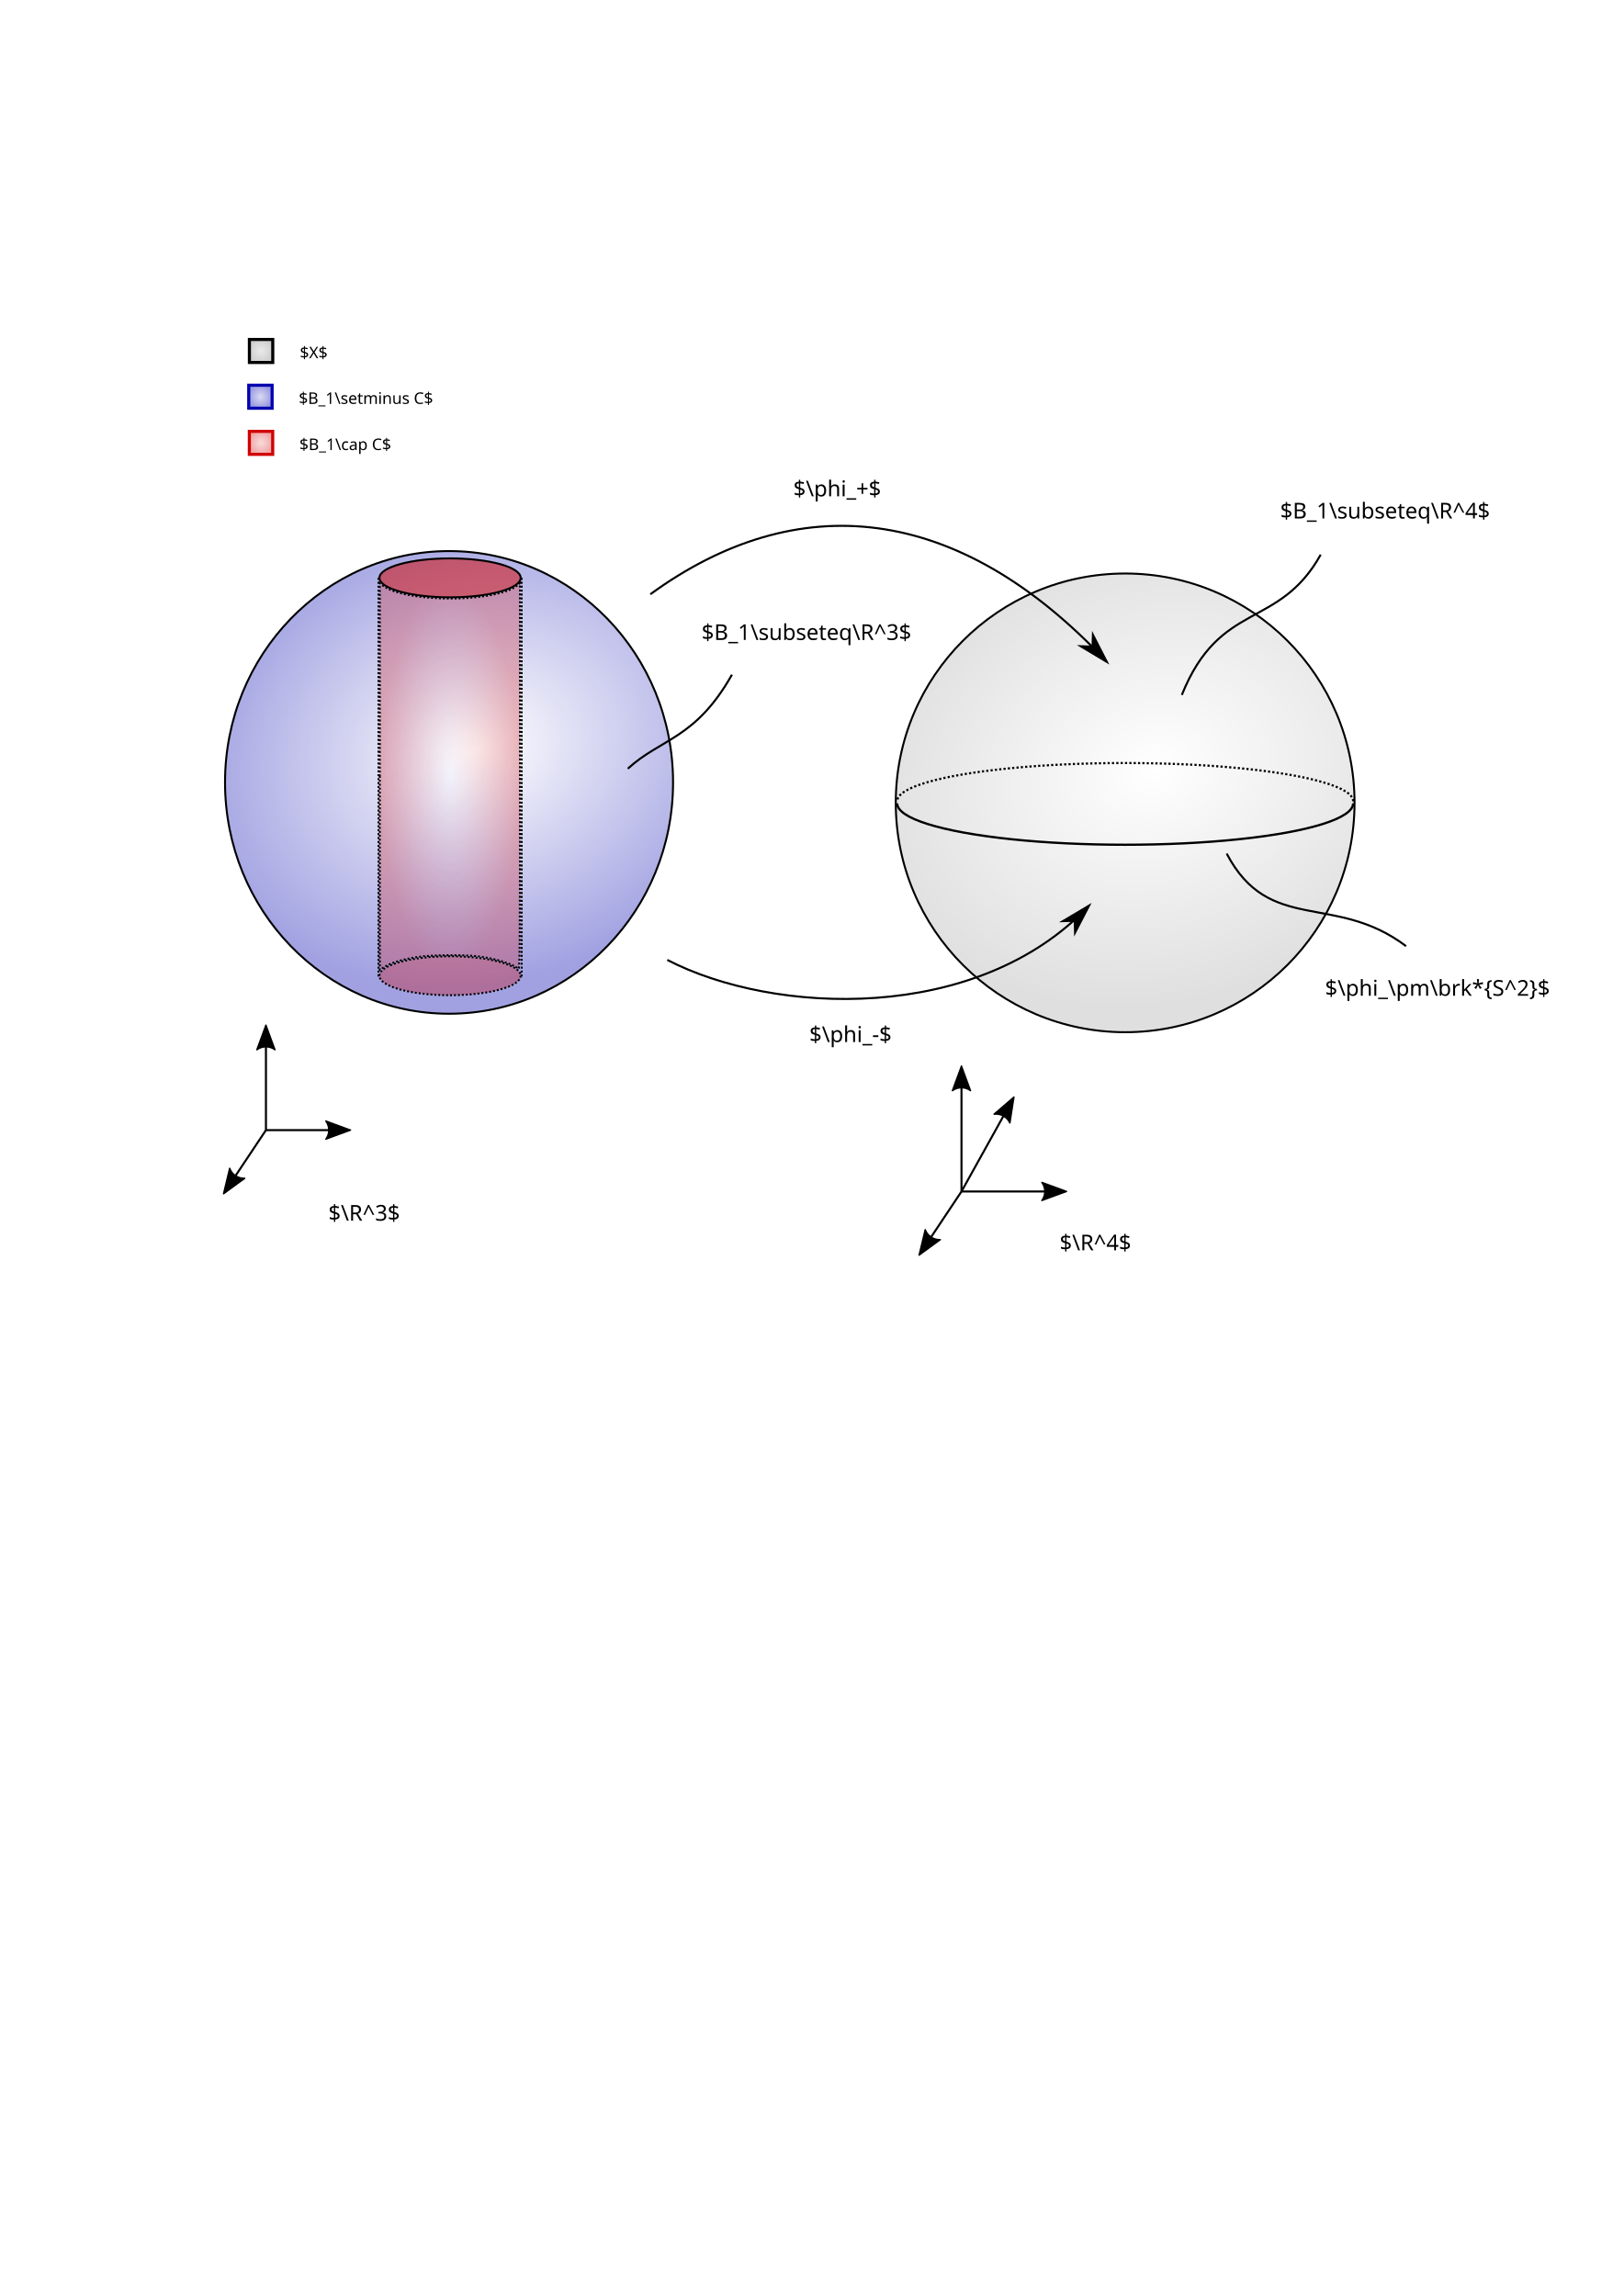
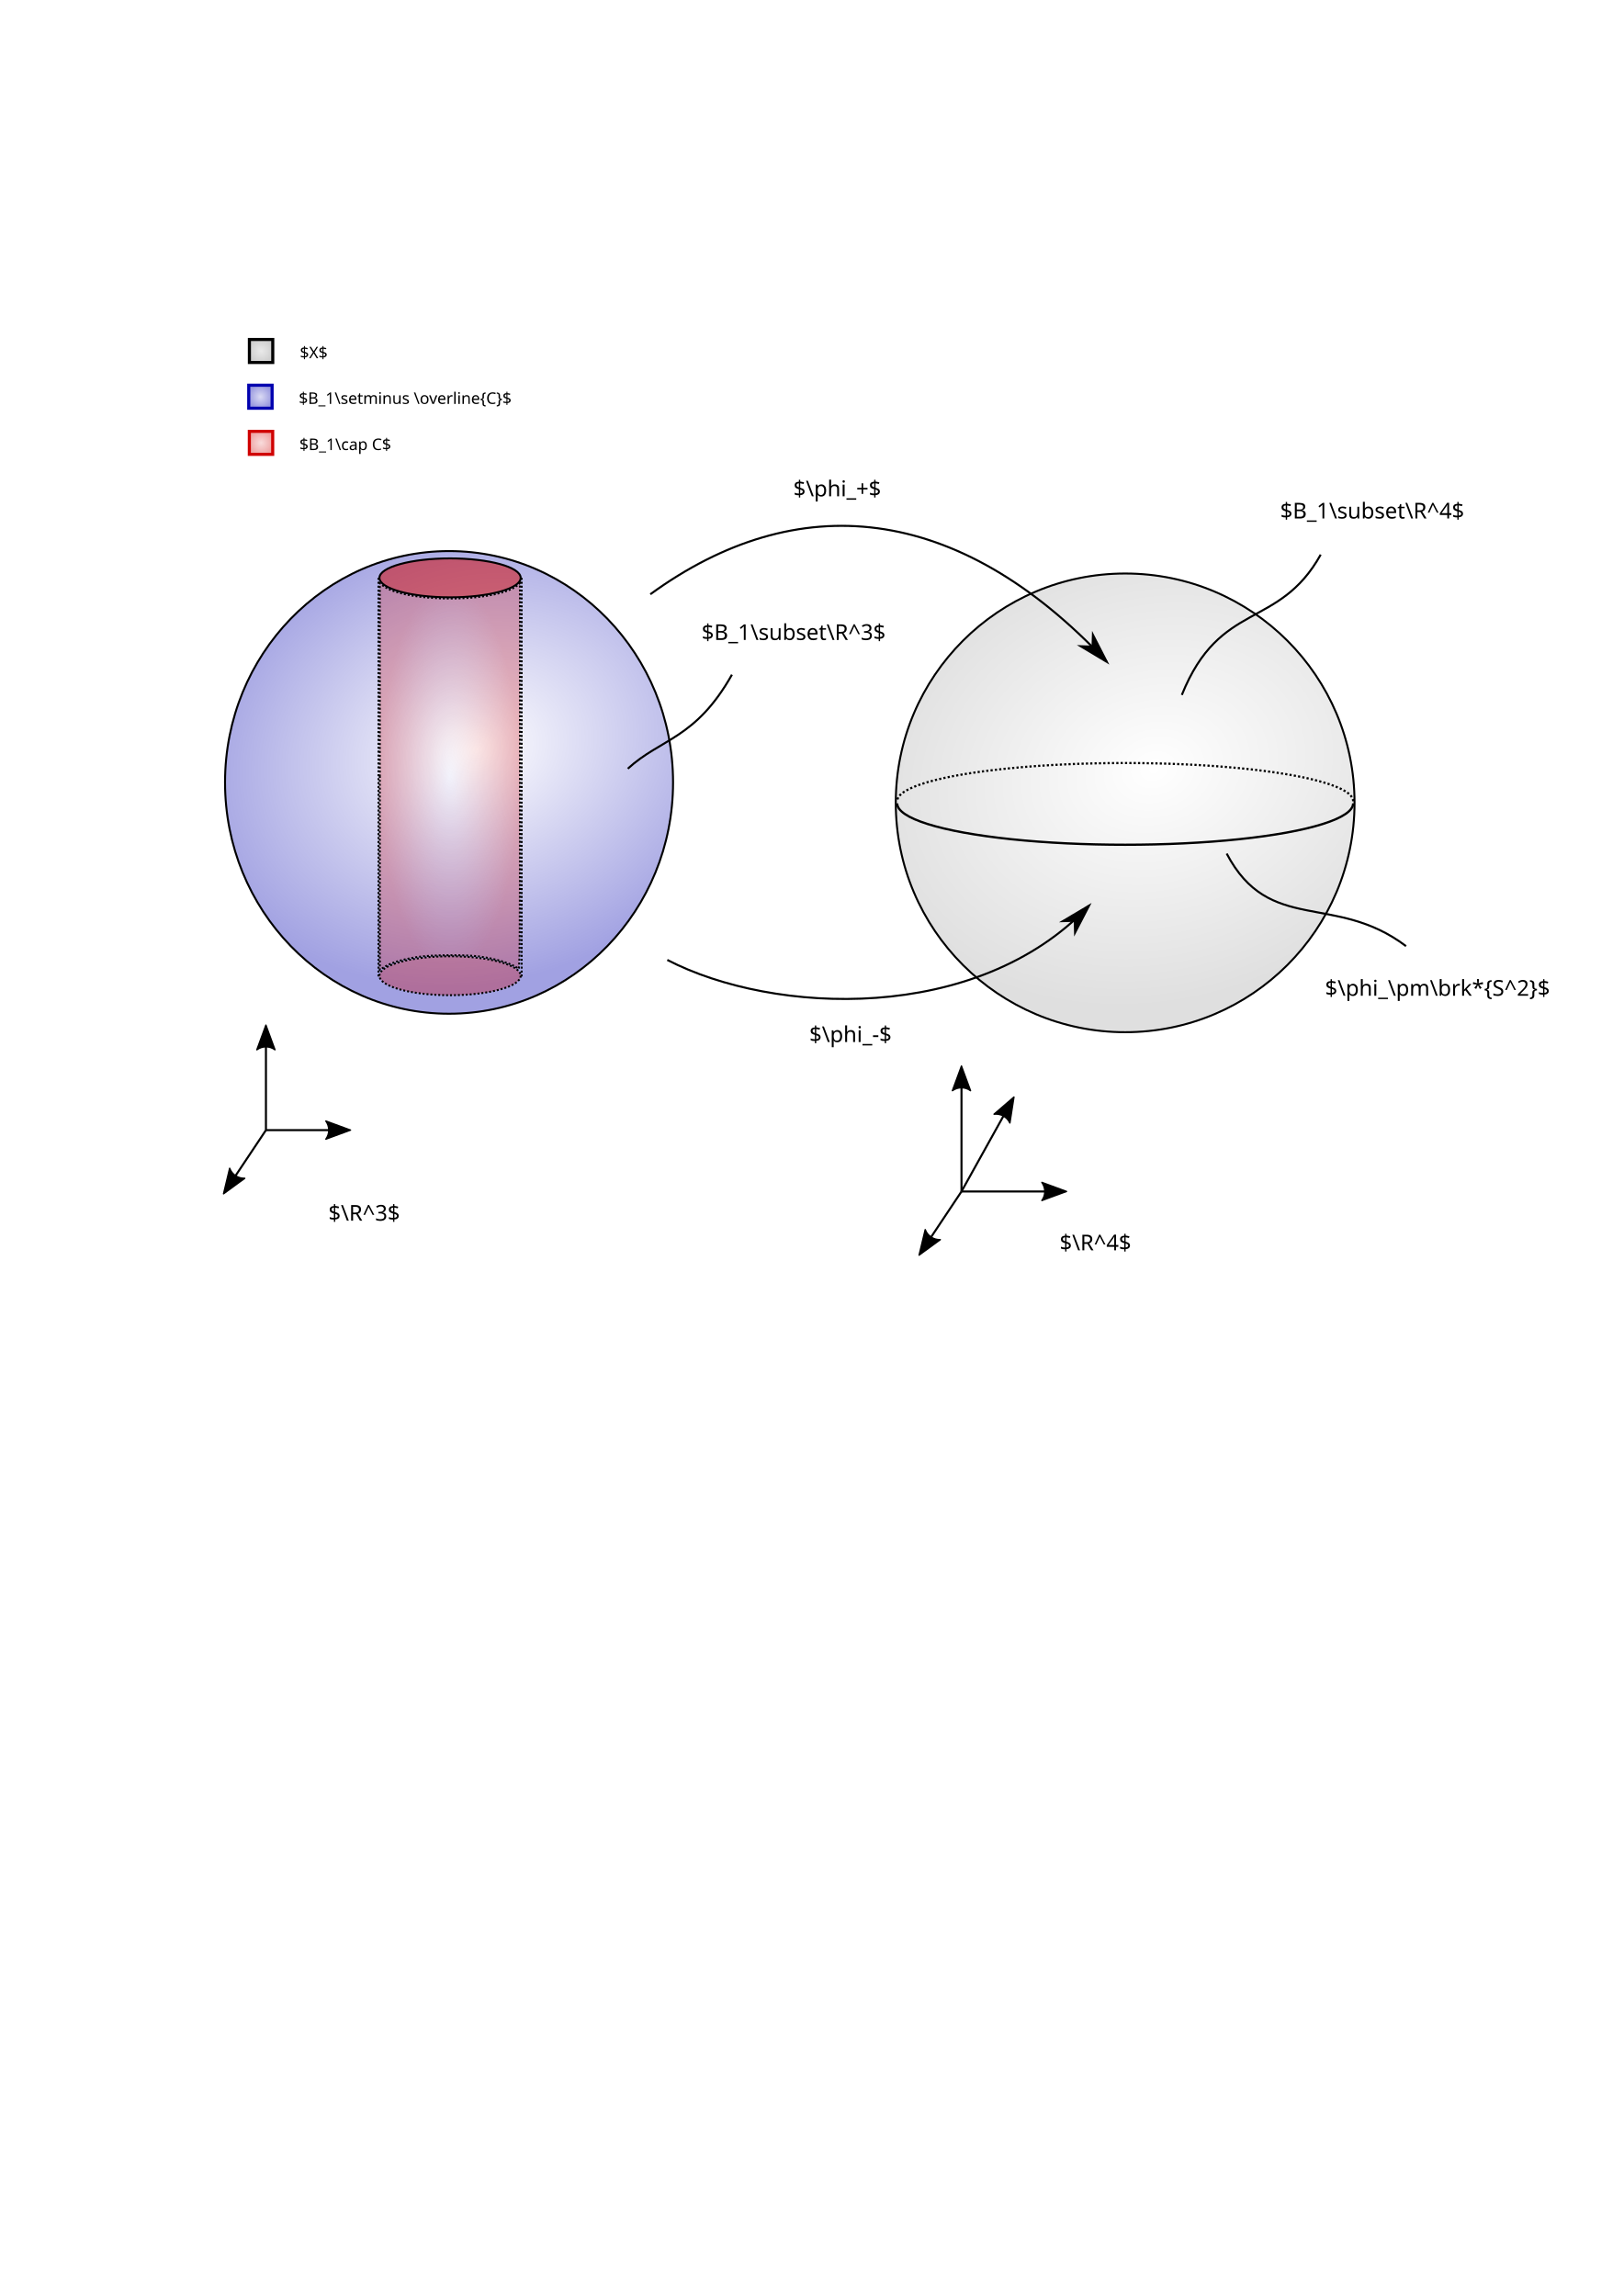
<svg xmlns="http://www.w3.org/2000/svg" xmlns:xlink="http://www.w3.org/1999/xlink" width="210mm" height="297mm" viewBox="0 0 210 297" version="1.1" id="svg8">
  <defs id="defs2">
    <linearGradient id="linearGradient1830">
      <stop id="stop1826" offset="0" style="stop-color:#0000ad;stop-opacity:0" />
      <stop id="stop1828" offset="1" style="stop-color:#0000b0;stop-opacity:0.367" />
    </linearGradient>
    <linearGradient id="linearGradient1824">
      <stop style="stop-color:#0000af;stop-opacity:0.144" offset="0" id="stop1820" />
      <stop style="stop-color:#0000af;stop-opacity:0.404" offset="1" id="stop1822" />
    </linearGradient>
    <marker style="overflow:visible;" id="marker2344" refX="0.0" refY="0.0" orient="auto">
      <path transform="scale(0.8) rotate(180) translate(12.5,0)" style="fill-rule:evenodd;stroke:#000000;stroke-width:1pt;stroke-opacity:1;fill:#000000;fill-opacity:1" d="M 0.0,0.0 L 5.0,-5.0 L -12.5,0.0 L 5.0,5.0 L 0.0,0.0 z " id="path2342" />
    </marker>
    <marker orient="auto" refY="0.0" refX="0.0" id="Arrow1Lend" style="overflow:visible;">
      <path id="path983" d="M 0.0,0.0 L 5.0,-5.0 L -12.5,0.0 L 5.0,5.0 L 0.0,0.0 z " style="fill-rule:evenodd;stroke:#000000;stroke-width:1pt;stroke-opacity:1;fill:#000000;fill-opacity:1" transform="scale(0.8) rotate(180) translate(12.5,0)" />
    </marker>
    <marker style="overflow:visible;" id="marker2176" refX="0.0" refY="0.0" orient="auto">
      <path transform="scale(0.4) rotate(180) translate(10,0)" style="fill-rule:evenodd;stroke:#000000;stroke-width:1pt;stroke-opacity:1;fill:#000000;fill-opacity:1" d="M 0.0,0.0 L 5.0,-5.0 L -12.5,0.0 L 5.0,5.0 L 0.0,0.0 z " id="path2174" />
    </marker>
    <marker orient="auto" refY="0.0" refX="0.0" id="marker2015" style="overflow:visible;">
      <path id="path2013" style="fill-rule:evenodd;stroke-width:0.625;stroke-linejoin:round;stroke:#000000;stroke-opacity:1;fill:#000000;fill-opacity:1" d="M 8.719,4.034 L -2.207,0.016 L 8.719,-4.002 C 6.973,-1.63 6.983,1.616 8.719,4.034 z " transform="scale(1.1) rotate(180) translate(1,0)" />
    </marker>
    <marker orient="auto" refY="0.0" refX="0.0" id="marker1957" style="overflow:visible;">
      <path id="path1955" style="fill-rule:evenodd;stroke-width:0.625;stroke-linejoin:round;stroke:#000000;stroke-opacity:1;fill:#000000;fill-opacity:1" d="M 8.719,4.034 L -2.207,0.016 L 8.719,-4.002 C 6.973,-1.63 6.983,1.616 8.719,4.034 z " transform="scale(1.1) rotate(180) translate(1,0)" />
    </marker>
    <marker style="overflow:visible;" id="marker1883" refX="0.0" refY="0.0" orient="auto">
      <path transform="scale(1.1) rotate(180) translate(1,0)" d="M 8.719,4.034 L -2.207,0.016 L 8.719,-4.002 C 6.973,-1.63 6.983,1.616 8.719,4.034 z " style="fill-rule:evenodd;stroke-width:0.625;stroke-linejoin:round;stroke:#000000;stroke-opacity:1;fill:#000000;fill-opacity:1" id="path1881" />
    </marker>
    <marker style="overflow:visible;" id="marker1837" refX="0.0" refY="0.0" orient="auto">
      <path transform="scale(1.1) rotate(180) translate(1,0)" d="M 8.719,4.034 L -2.207,0.016 L 8.719,-4.002 C 6.973,-1.63 6.983,1.616 8.719,4.034 z " style="fill-rule:evenodd;stroke-width:0.625;stroke-linejoin:round;stroke:#000000;stroke-opacity:1;fill:#000000;fill-opacity:1" id="path1835" />
    </marker>
    <marker style="overflow:visible;" id="marker1797" refX="0.0" refY="0.0" orient="auto">
      <path transform="scale(1.1) rotate(180) translate(1,0)" d="M 8.719,4.034 L -2.207,0.016 L 8.719,-4.002 C 6.973,-1.63 6.983,1.616 8.719,4.034 z " style="fill-rule:evenodd;stroke-width:0.625;stroke-linejoin:round;stroke:#000000;stroke-opacity:1;fill:#000000;fill-opacity:1" id="path1795" />
    </marker>
    <marker style="overflow:visible;" id="marker1763" refX="0.0" refY="0.0" orient="auto">
      <path transform="scale(1.1) rotate(180) translate(1,0)" d="M 8.719,4.034 L -2.207,0.016 L 8.719,-4.002 C 6.973,-1.63 6.983,1.616 8.719,4.034 z " style="fill-rule:evenodd;stroke-width:0.625;stroke-linejoin:round;stroke:#000000;stroke-opacity:1;fill:#000000;fill-opacity:1" id="path1761" />
    </marker>
    <marker style="overflow:visible;" id="marker1735" refX="0.0" refY="0.0" orient="auto">
      <path transform="scale(1.1) rotate(180) translate(1,0)" d="M 8.719,4.034 L -2.207,0.016 L 8.719,-4.002 C 6.973,-1.63 6.983,1.616 8.719,4.034 z " style="fill-rule:evenodd;stroke-width:0.625;stroke-linejoin:round;stroke:#000000;stroke-opacity:1;fill:#000000;fill-opacity:1" id="path1733" />
    </marker>
    <marker orient="auto" refY="0.0" refX="0.0" id="Arrow2Lend" style="overflow:visible;">
      <path id="path1001" style="fill-rule:evenodd;stroke-width:0.625;stroke-linejoin:round;stroke:#000000;stroke-opacity:1;fill:#000000;fill-opacity:1" d="M 8.719,4.034 L -2.207,0.016 L 8.719,-4.002 C 6.973,-1.63 6.983,1.616 8.719,4.034 z " transform="scale(1.1) rotate(180) translate(1,0)" />
    </marker>
    <linearGradient id="linearGradient953">
      <stop style="stop-color:#d00000;stop-opacity:0" offset="0" id="stop949" />
      <stop style="stop-color:#cf0000;stop-opacity:0.25" offset="1" id="stop951" />
    </linearGradient>
    <linearGradient id="linearGradient863">
      <stop style="stop-color:#000000;stop-opacity:0" offset="0" id="stop859" />
      <stop style="stop-color:#000000;stop-opacity:0.124" offset="1" id="stop861" />
    </linearGradient>
    <radialGradient xlink:href="#linearGradient1830" id="radialGradient867" cx="61.93" cy="96.871" fx="61.93" fy="96.871" r="29.799" gradientTransform="matrix(1.204335,-0.3256748,0.2473623,0.9757506,-36.81509,22.5422)" gradientUnits="userSpaceOnUse" />
    <radialGradient xlink:href="#linearGradient863" id="radialGradient867-3" cx="61.93" cy="96.871" fx="61.93" fy="96.871" r="29.799" gradientTransform="matrix(1.233194,-0.3228845,0.2532897,0.9673905,48.35507,25.86203)" gradientUnits="userSpaceOnUse" />
    <radialGradient xlink:href="#linearGradient953" id="radialGradient959" cx="219.917" cy="379.61" fx="219.917" fy="379.61" r="34.265" gradientTransform="matrix(1,0,0,2.759004,0,-667.7358)" gradientUnits="userSpaceOnUse" />
    <marker orient="auto" refY="0" refX="0" id="Arrow2Lend-2" style="overflow:visible">
      <path id="path1001-9" style="fill:#000000;fill-opacity:1;fill-rule:evenodd;stroke:#000000;stroke-width:0.625;stroke-linejoin:round;stroke-opacity:1" d="M 8.719,4.034 -2.207,0.016 8.719,-4.002 c -1.745,2.372 -1.735,5.617 -6e-7,8.035 z" transform="matrix(-1.1,0,0,-1.1,-1.1,0)" />
    </marker>
    <radialGradient xlink:href="#linearGradient1824" id="radialGradient893-3-3" cx="122.171" cy="81.563" fx="122.171" fy="81.563" r="2.844" gradientTransform="matrix(0.5571564,0,0,0.5516924,-34.38763,6.319693)" gradientUnits="userSpaceOnUse" />
    <linearGradient id="linearGradient899">
      <stop id="stop895" offset="0" style="stop-color:#d00000;stop-opacity:0.138" />
      <stop id="stop897" offset="1" style="stop-color:#d00000;stop-opacity:0.351" />
    </linearGradient>
    <radialGradient xlink:href="#linearGradient891" id="radialGradient893" cx="122.171" cy="81.563" fx="122.171" fy="81.563" r="2.844" gradientTransform="matrix(0.5571564,0,0,0.5516924,-34.30255,0.4032235)" gradientUnits="userSpaceOnUse" />
    <linearGradient id="linearGradient891">
      <stop style="stop-color:#000000;stop-opacity:0.085" offset="0" id="stop887" />
      <stop style="stop-color:#000000;stop-opacity:0.191" offset="1" id="stop889" />
    </linearGradient>
    <radialGradient xlink:href="#linearGradient899" id="radialGradient893-3-3-3" cx="122.171" cy="81.563" fx="122.171" fy="81.563" r="2.844" gradientTransform="matrix(0.5571564,0,0,0.5516924,-34.31013,12.28691)" gradientUnits="userSpaceOnUse" />
  </defs>
  <g id="layer1" style="display:inline">
    <ellipse style="opacity:1;fill:url(#radialGradient867);fill-opacity:1;stroke:#000000;stroke-width:0.254;stroke-miterlimit:4;stroke-dasharray:none;stroke-dashoffset:0;stroke-opacity:1" id="path855" cx="58.077" cy="101.208" rx="28.973" ry="29.923" />
    <circle style="opacity:1;fill:url(#radialGradient867-3);fill-opacity:1;stroke:#000000;stroke-width:0.254;stroke-miterlimit:4;stroke-dasharray:none;stroke-dashoffset:0;stroke-opacity:1" id="path855-5" cx="145.521" cy="103.854" r="29.667" />
    <path style="opacity:1;fill:none;fill-opacity:0.199;stroke:#000000;stroke-width:0.293;stroke-miterlimit:4;stroke-dasharray:none;stroke-dashoffset:0;stroke-opacity:1" id="path961" d="m 175.008,103.918 a 29.487,5.355 0 0 1 -14.743,4.638 29.487,5.355 0 0 1 -29.487,0 29.487,5.355 0 0 1 -14.743,-4.638" />
    <path style="opacity:1;fill:none;fill-opacity:0.199;stroke:#000000;stroke-width:0.281;stroke-miterlimit:4;stroke-dasharray:0.281, 0.281;stroke-dashoffset:0;stroke-opacity:1" id="path961-6" d="m 175.012,-103.64 a 29.491,4.938 0 0 1 -14.745,4.277 29.491,4.938 0 0 1 -29.491,0 29.491,4.938 0 0 1 -14.745,-4.277" transform="scale(1,-1)" />
    <path style="fill:none;stroke:#000000;stroke-width:0.265px;stroke-linecap:butt;stroke-linejoin:miter;stroke-opacity:1;marker-end:url(#marker1883)" d="M 124.354,154.125 V 138.25" id="path978" />
    <path style="fill:none;stroke:#000000;stroke-width:0.265px;stroke-linecap:butt;stroke-linejoin:miter;stroke-opacity:1;marker-end:url(#marker1837)" d="m 124.354,154.125 6.615,-11.906" id="path1708" />
    <path style="fill:none;stroke:#000000;stroke-width:0.265px;stroke-linecap:butt;stroke-linejoin:miter;stroke-opacity:1;marker-end:url(#Arrow2Lend)" d="M 34.396,146.188 V 132.958" id="path1712" />
    <path style="fill:none;stroke:#000000;stroke-width:0.265px;stroke-linecap:butt;stroke-linejoin:miter;stroke-opacity:1;marker-end:url(#marker1797)" d="m 124.354,154.125 h 13.229" id="path1723" />
    <path style="fill:none;stroke:#000000;stroke-width:0.265px;stroke-linecap:butt;stroke-linejoin:miter;stroke-opacity:1;marker-end:url(#marker1763)" d="m 124.354,154.125 -5.292,7.938" id="path1725" />
    <path style="fill:none;stroke:#000000;stroke-width:0.265px;stroke-linecap:butt;stroke-linejoin:miter;stroke-opacity:1;marker-end:url(#marker1957)" d="M 34.396,146.188 H 44.979" id="path1945" />
    <path style="fill:none;stroke:#000000;stroke-width:0.265px;stroke-linecap:butt;stroke-linejoin:miter;stroke-opacity:1;marker-end:url(#marker2015)" d="m 34.396,146.188 -5.292,7.938" id="path1947" />
    <path style="fill:none;stroke:#000000;stroke-width:0.265px;stroke-linecap:butt;stroke-linejoin:miter;stroke-opacity:1;marker-end:url(#marker2344)" d="M 84.11,76.871 C 103.092,63.054 123.853,65.01 143.123,85.59" id="path2083" />
    <path style="fill:none;stroke:#000000;stroke-width:0.265px;stroke-linecap:butt;stroke-linejoin:miter;stroke-opacity:1;marker-end:url(#Arrow1Lend)" d="m 86.304,124.171 c 13.744,7.136 40.098,8.275 54.523,-6.997" id="path2083-2" />
    <text xml:space="preserve" style="font-style:normal;font-weight:normal;font-size:2.822px;line-height:1.25;font-family:sans-serif;letter-spacing:0px;word-spacing:0px;fill:#000000;fill-opacity:1;stroke:none;stroke-width:0.265" x="102.605" y="64.204" id="text2406">
      <tspan id="tspan2404" x="102.605" y="64.204" style="stroke-width:0.265">$\phi_+$</tspan>
    </text>
    <text xml:space="preserve" style="font-style:normal;font-weight:normal;font-size:2.822px;line-height:1.25;font-family:sans-serif;letter-spacing:0px;word-spacing:0px;fill:#000000;fill-opacity:1;stroke:none;stroke-width:0.265" x="104.676" y="134.794" id="text2410">
      <tspan id="tspan2408" x="104.676" y="134.794" style="stroke-width:0.265">$\phi_-$</tspan>
    </text>
    <text xml:space="preserve" style="font-style:normal;font-weight:normal;font-size:2.822px;line-height:1.25;font-family:sans-serif;letter-spacing:0px;word-spacing:0px;fill:#000000;fill-opacity:1;stroke:none;stroke-width:0.265" x="137.042" y="161.735" id="text2414">
      <tspan id="tspan2412" x="137.042" y="161.735" style="stroke-width:0.265">$\R^4$</tspan>
    </text>
    <text xml:space="preserve" style="font-style:normal;font-weight:normal;font-size:2.822px;line-height:1.25;font-family:sans-serif;letter-spacing:0px;word-spacing:0px;fill:#000000;fill-opacity:1;stroke:none;stroke-width:0.265" x="42.469" y="157.9" id="text2418">
      <tspan id="tspan2416" x="42.469" y="157.9" style="stroke-width:0.265">$\R^3$</tspan>
    </text>
    <text xml:space="preserve" style="font-style:normal;font-weight:normal;font-size:2.822px;line-height:1.25;font-family:sans-serif;letter-spacing:0px;word-spacing:0px;fill:#000000;fill-opacity:1;stroke:none;stroke-width:0.265" x="90.738" y="82.783" id="text2430">
-       <tspan id="tspan2428" x="90.738" y="82.783" style="stroke-width:0.265">$B_1\subseteq\R^3$</tspan>
+       <tspan id="tspan2428" x="90.738" y="82.783" style="stroke-width:0.265">$B_1\subset\R^3$</tspan>
    </text>
    <path style="fill:none;stroke:#000000;stroke-width:0.265px;stroke-linecap:butt;stroke-linejoin:miter;stroke-opacity:1" d="m 158.651,110.416 c 5.524,10.5 13.969,4.989 23.199,11.974" id="path1042" />
    <path style="fill:none;stroke:#000000;stroke-width:0.265px;stroke-linecap:butt;stroke-linejoin:miter;stroke-opacity:1" d="m 81.196,99.434 c 4.272,-3.929 8.756,-3.809 13.47,-12.161" id="path1044" />
    <text xml:space="preserve" style="font-style:normal;font-weight:normal;font-size:2.822px;line-height:1.25;font-family:sans-serif;letter-spacing:0px;word-spacing:0px;fill:#000000;fill-opacity:1;stroke:none;stroke-width:0.265" x="171.373" y="128.807" id="text1050">
      <tspan id="tspan1048" x="171.373" y="128.807" style="stroke-width:0.265">$\phi_\pm\brk*{S^2}$</tspan>
    </text>
    <text xml:space="preserve" style="font-style:normal;font-weight:normal;font-size:2.822px;line-height:1.25;font-family:sans-serif;letter-spacing:0px;word-spacing:0px;fill:#000000;fill-opacity:1;stroke:none;stroke-width:0.265" x="165.573" y="67.068" id="text1054">
-       <tspan id="tspan1052" x="165.573" y="67.068" style="stroke-width:0.265">$B_1\subseteq\R^4$</tspan>
+       <tspan id="tspan1052" x="165.573" y="67.068" style="stroke-width:0.265">$B_1\subset\R^4$</tspan>
    </text>
    <path style="fill:none;stroke:#000000;stroke-width:0.265px;stroke-linecap:butt;stroke-linejoin:miter;stroke-opacity:1" d="m 152.851,89.893 c 4.945,-12.301 12.504,-8.384 17.961,-18.148" id="path1056" />
  </g>
  <g id="layer2" style="display:inline">
    <ellipse style="opacity:1;fill:#cf0000;fill-opacity:0.516;stroke:#000000;stroke-width:0.254;stroke-miterlimit:4;stroke-dasharray:none;stroke-dashoffset:0;stroke-opacity:1" id="path893" cx="58.208" cy="74.75" rx="9.133" ry="2.519" />
    <ellipse style="opacity:1;fill:#cf0000;fill-opacity:0.309;stroke:#000000;stroke-width:0.254;stroke-miterlimit:4;stroke-dasharray:0.254, 0.254;stroke-dashoffset:0;stroke-opacity:1" id="path893-5" cx="58.208" cy="126.217" rx="9.133" ry="2.519" />
    <path style="fill:none;stroke:#000000;stroke-width:0.254;stroke-linecap:butt;stroke-linejoin:miter;stroke-miterlimit:4;stroke-dasharray:0.254, 0.254;stroke-dashoffset:0;stroke-opacity:1" d="m 48.948,74.75 v 51.594" id="path927" />
    <path style="fill:none;stroke:#000000;stroke-width:0.254;stroke-linecap:butt;stroke-linejoin:miter;stroke-miterlimit:4;stroke-dasharray:0.254, 0.254;stroke-dashoffset:0;stroke-opacity:1" d="m 67.469,74.75 v 51.594" id="path929" />
    <path style="opacity:1;fill:url(#radialGradient959);fill-opacity:1;stroke:#000000;stroke-width:0.96;stroke-miterlimit:4;stroke-dasharray:0.96, 0.96;stroke-dashoffset:0;stroke-opacity:1" d="m 185.667,379.632 v -94.489 l 1.654,1.262 c 9.34,7.124 44.601,8.451 60.978,2.295 1.586,-0.596 3.554,-1.649 4.375,-2.339 l 1.492,-1.256 v 94.622 c 0,90.076 -0.042,94.585 -0.875,93.853 -2.651,-2.33 -10.614,-4.811 -19.125,-5.959 -6.786,-0.915 -23.485,-0.776 -29.97,0.25 -7.443,1.177 -12.594,2.676 -15.772,4.59 l -2.758,1.661 z" id="path947" transform="scale(0.2645833)" />
    <text xml:space="preserve" style="font-style:normal;font-weight:normal;font-size:2.07px;line-height:1.25;font-family:sans-serif;letter-spacing:0px;word-spacing:0px;display:inline;fill:#000000;fill-opacity:1;stroke:none;stroke-width:0.265" x="38.773" y="46.351" id="text1312-6" transform="scale(1.00017,0.9998304)">
      <tspan id="tspan1310-2" x="38.773" y="46.351" style="stroke-width:0.265">$X$</tspan>
    </text>
    <text xml:space="preserve" style="font-style:normal;font-weight:normal;font-size:2.07px;line-height:1.25;font-family:sans-serif;letter-spacing:0px;word-spacing:0px;display:inline;fill:#000000;fill-opacity:1;stroke:none;stroke-width:0.265" x="38.638" y="52.258" id="text1324-2" transform="scale(1.00017,0.9998304)">
-       <tspan id="tspan1322-7" x="38.638" y="52.258" style="stroke-width:0.265">$B_1\setminus C$</tspan>
+       <tspan id="tspan1322-7" x="38.638" y="52.258" style="stroke-width:0.265">$B_1\setminus \overline{C}$</tspan>
    </text>
    <rect style="display:inline;opacity:1;fill:url(#radialGradient893);fill-opacity:1;stroke:#000000;stroke-width:0.4;stroke-miterlimit:4;stroke-dasharray:none;stroke-dashoffset:0;stroke-opacity:1" id="rect885" width="3.022" height="2.977" x="32.255" y="43.912" />
    <rect style="display:inline;opacity:1;fill:url(#radialGradient893-3-3);fill-opacity:1;stroke:#0000af;stroke-width:0.4;stroke-miterlimit:4;stroke-dasharray:none;stroke-dashoffset:0;stroke-opacity:1" id="rect885-5-2" width="3.022" height="2.977" x="32.17" y="49.829" />
    <text xml:space="preserve" style="font-style:normal;font-weight:normal;font-size:2.07px;line-height:1.25;font-family:sans-serif;letter-spacing:0px;word-spacing:0px;display:inline;fill:#000000;fill-opacity:1;stroke:none;stroke-width:0.265" x="38.715" y="58.226" id="text1324-2-5" transform="scale(1.00017,0.9998304)">
      <tspan id="tspan1322-7-3" x="38.715" y="58.226" style="stroke-width:0.265">$B_1\cap C$</tspan>
    </text>
    <rect style="display:inline;opacity:1;fill:url(#radialGradient893-3-3-3);fill-opacity:1;stroke:#d00000;stroke-width:0.4;stroke-miterlimit:4;stroke-dasharray:none;stroke-dashoffset:0;stroke-opacity:1" id="rect885-5-2-5" width="3.022" height="2.977" x="32.247" y="55.796" />
  </g>
</svg>
